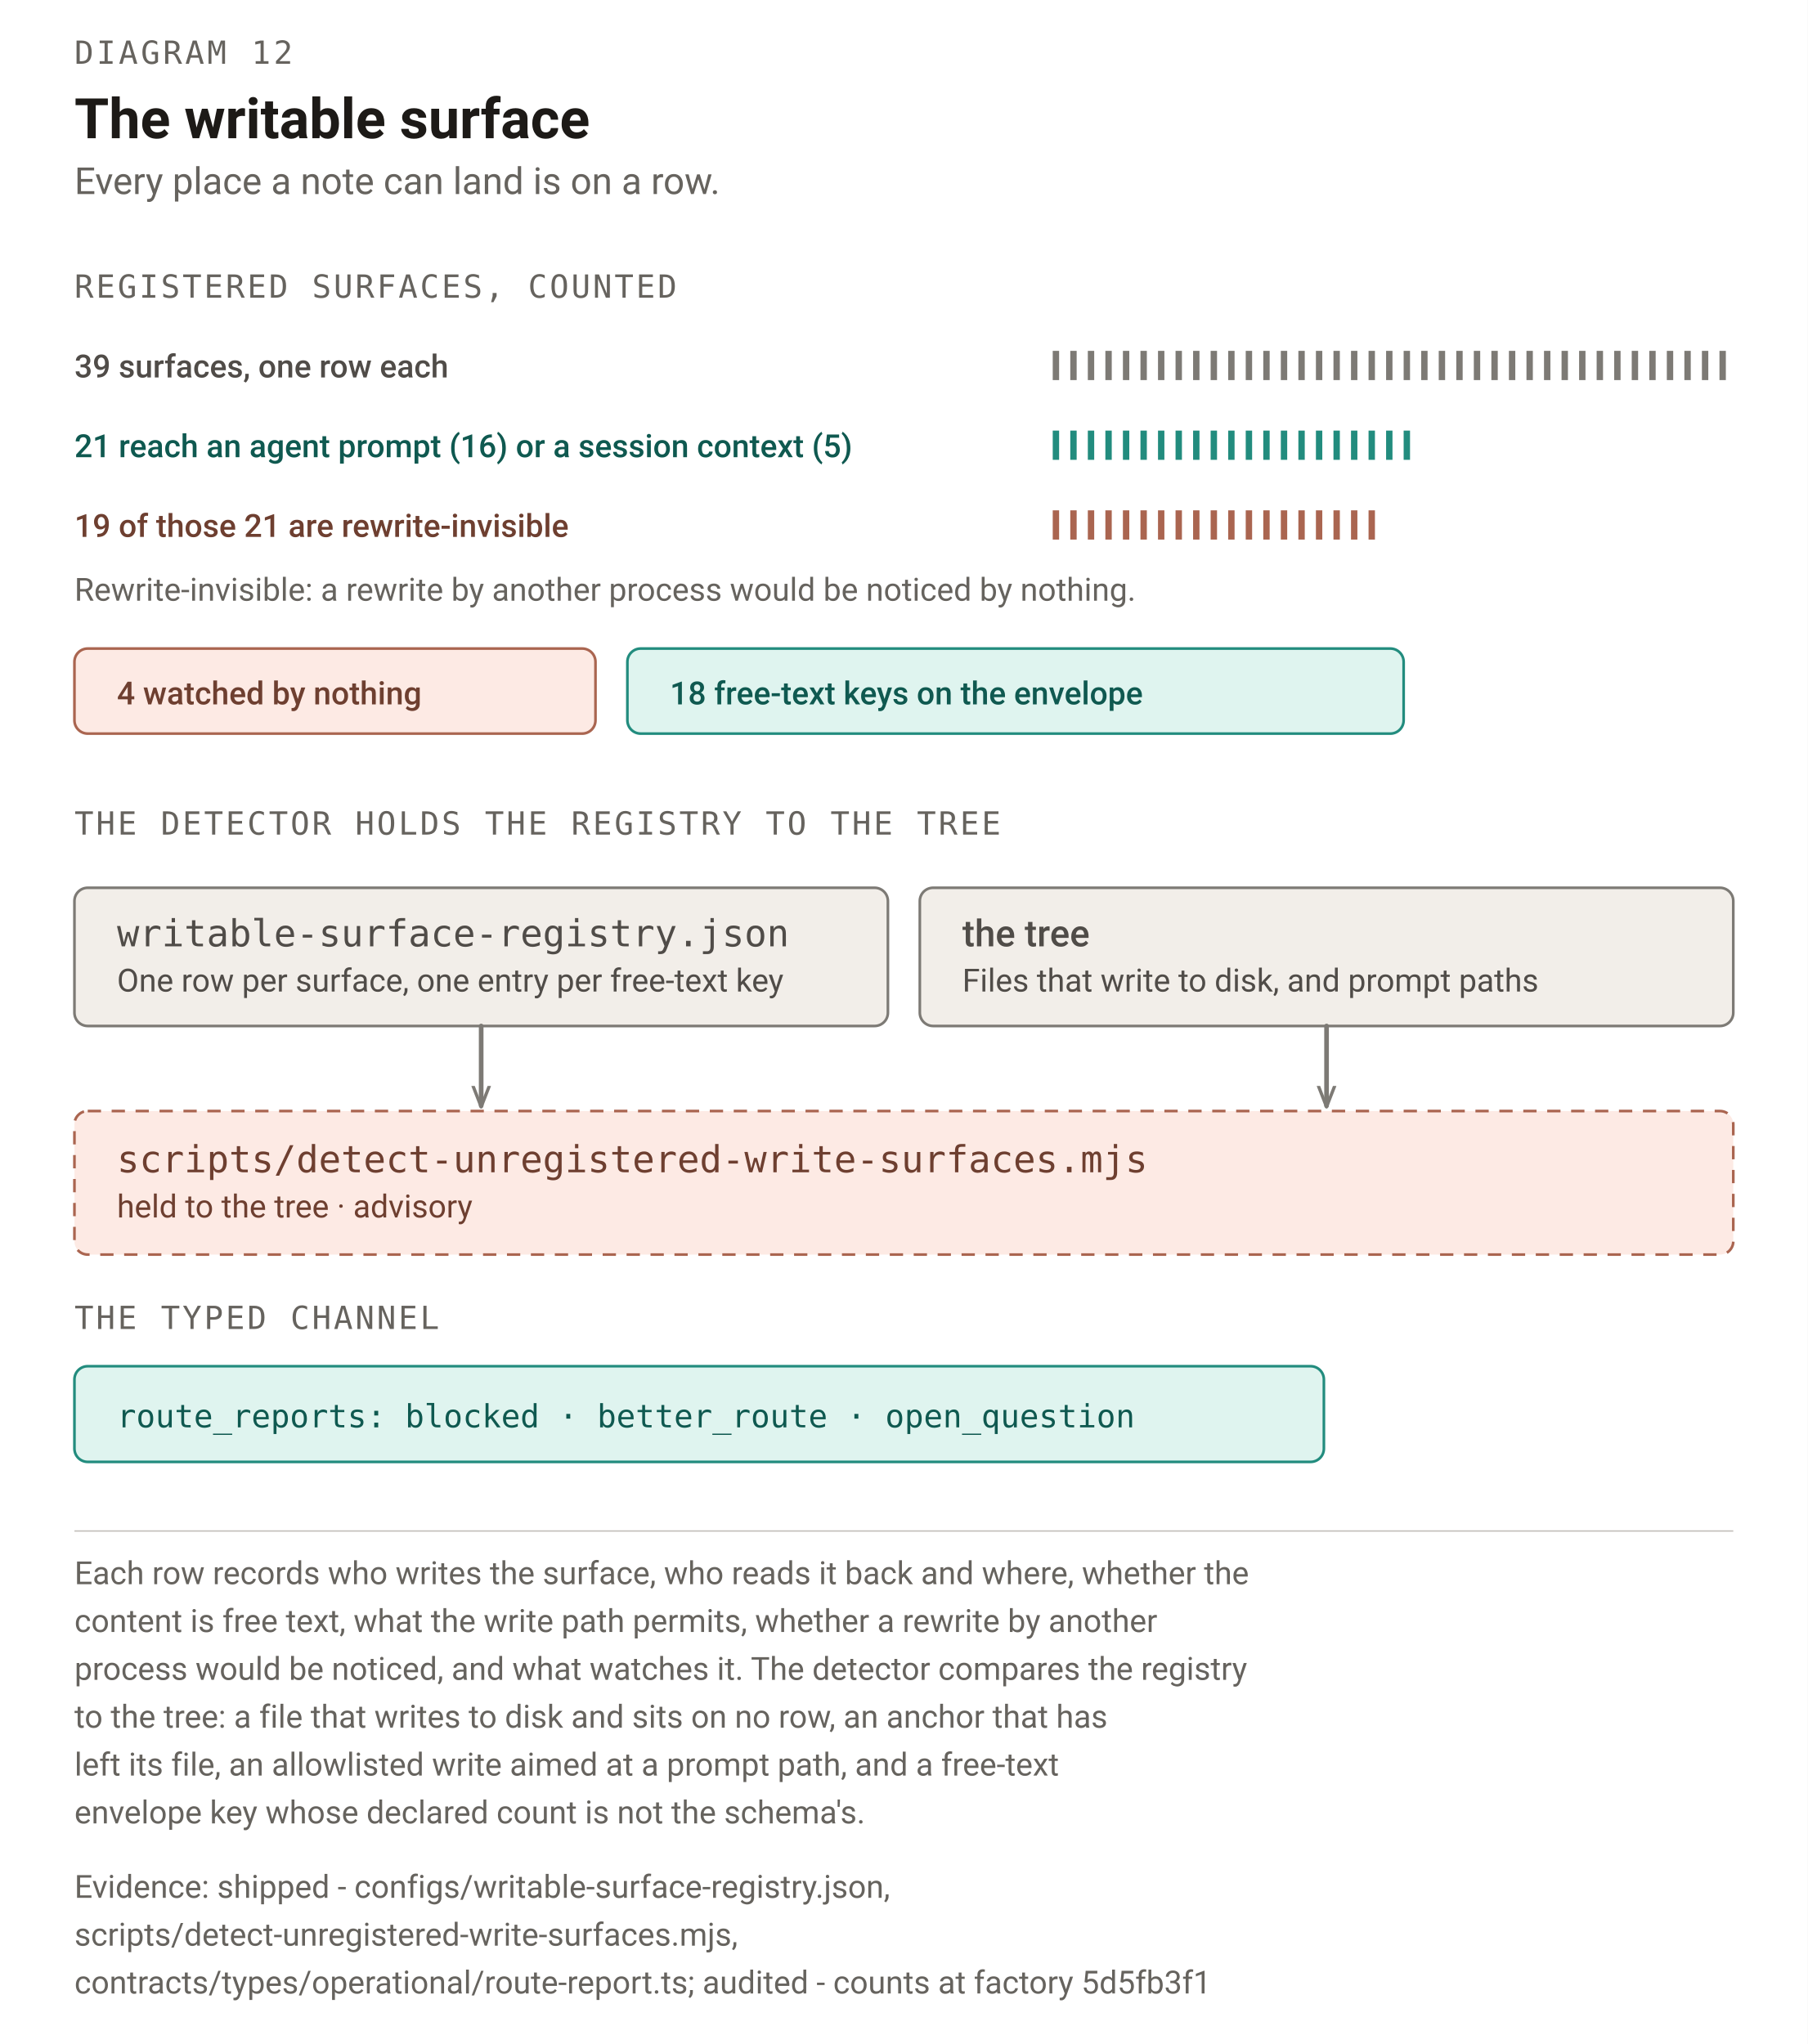
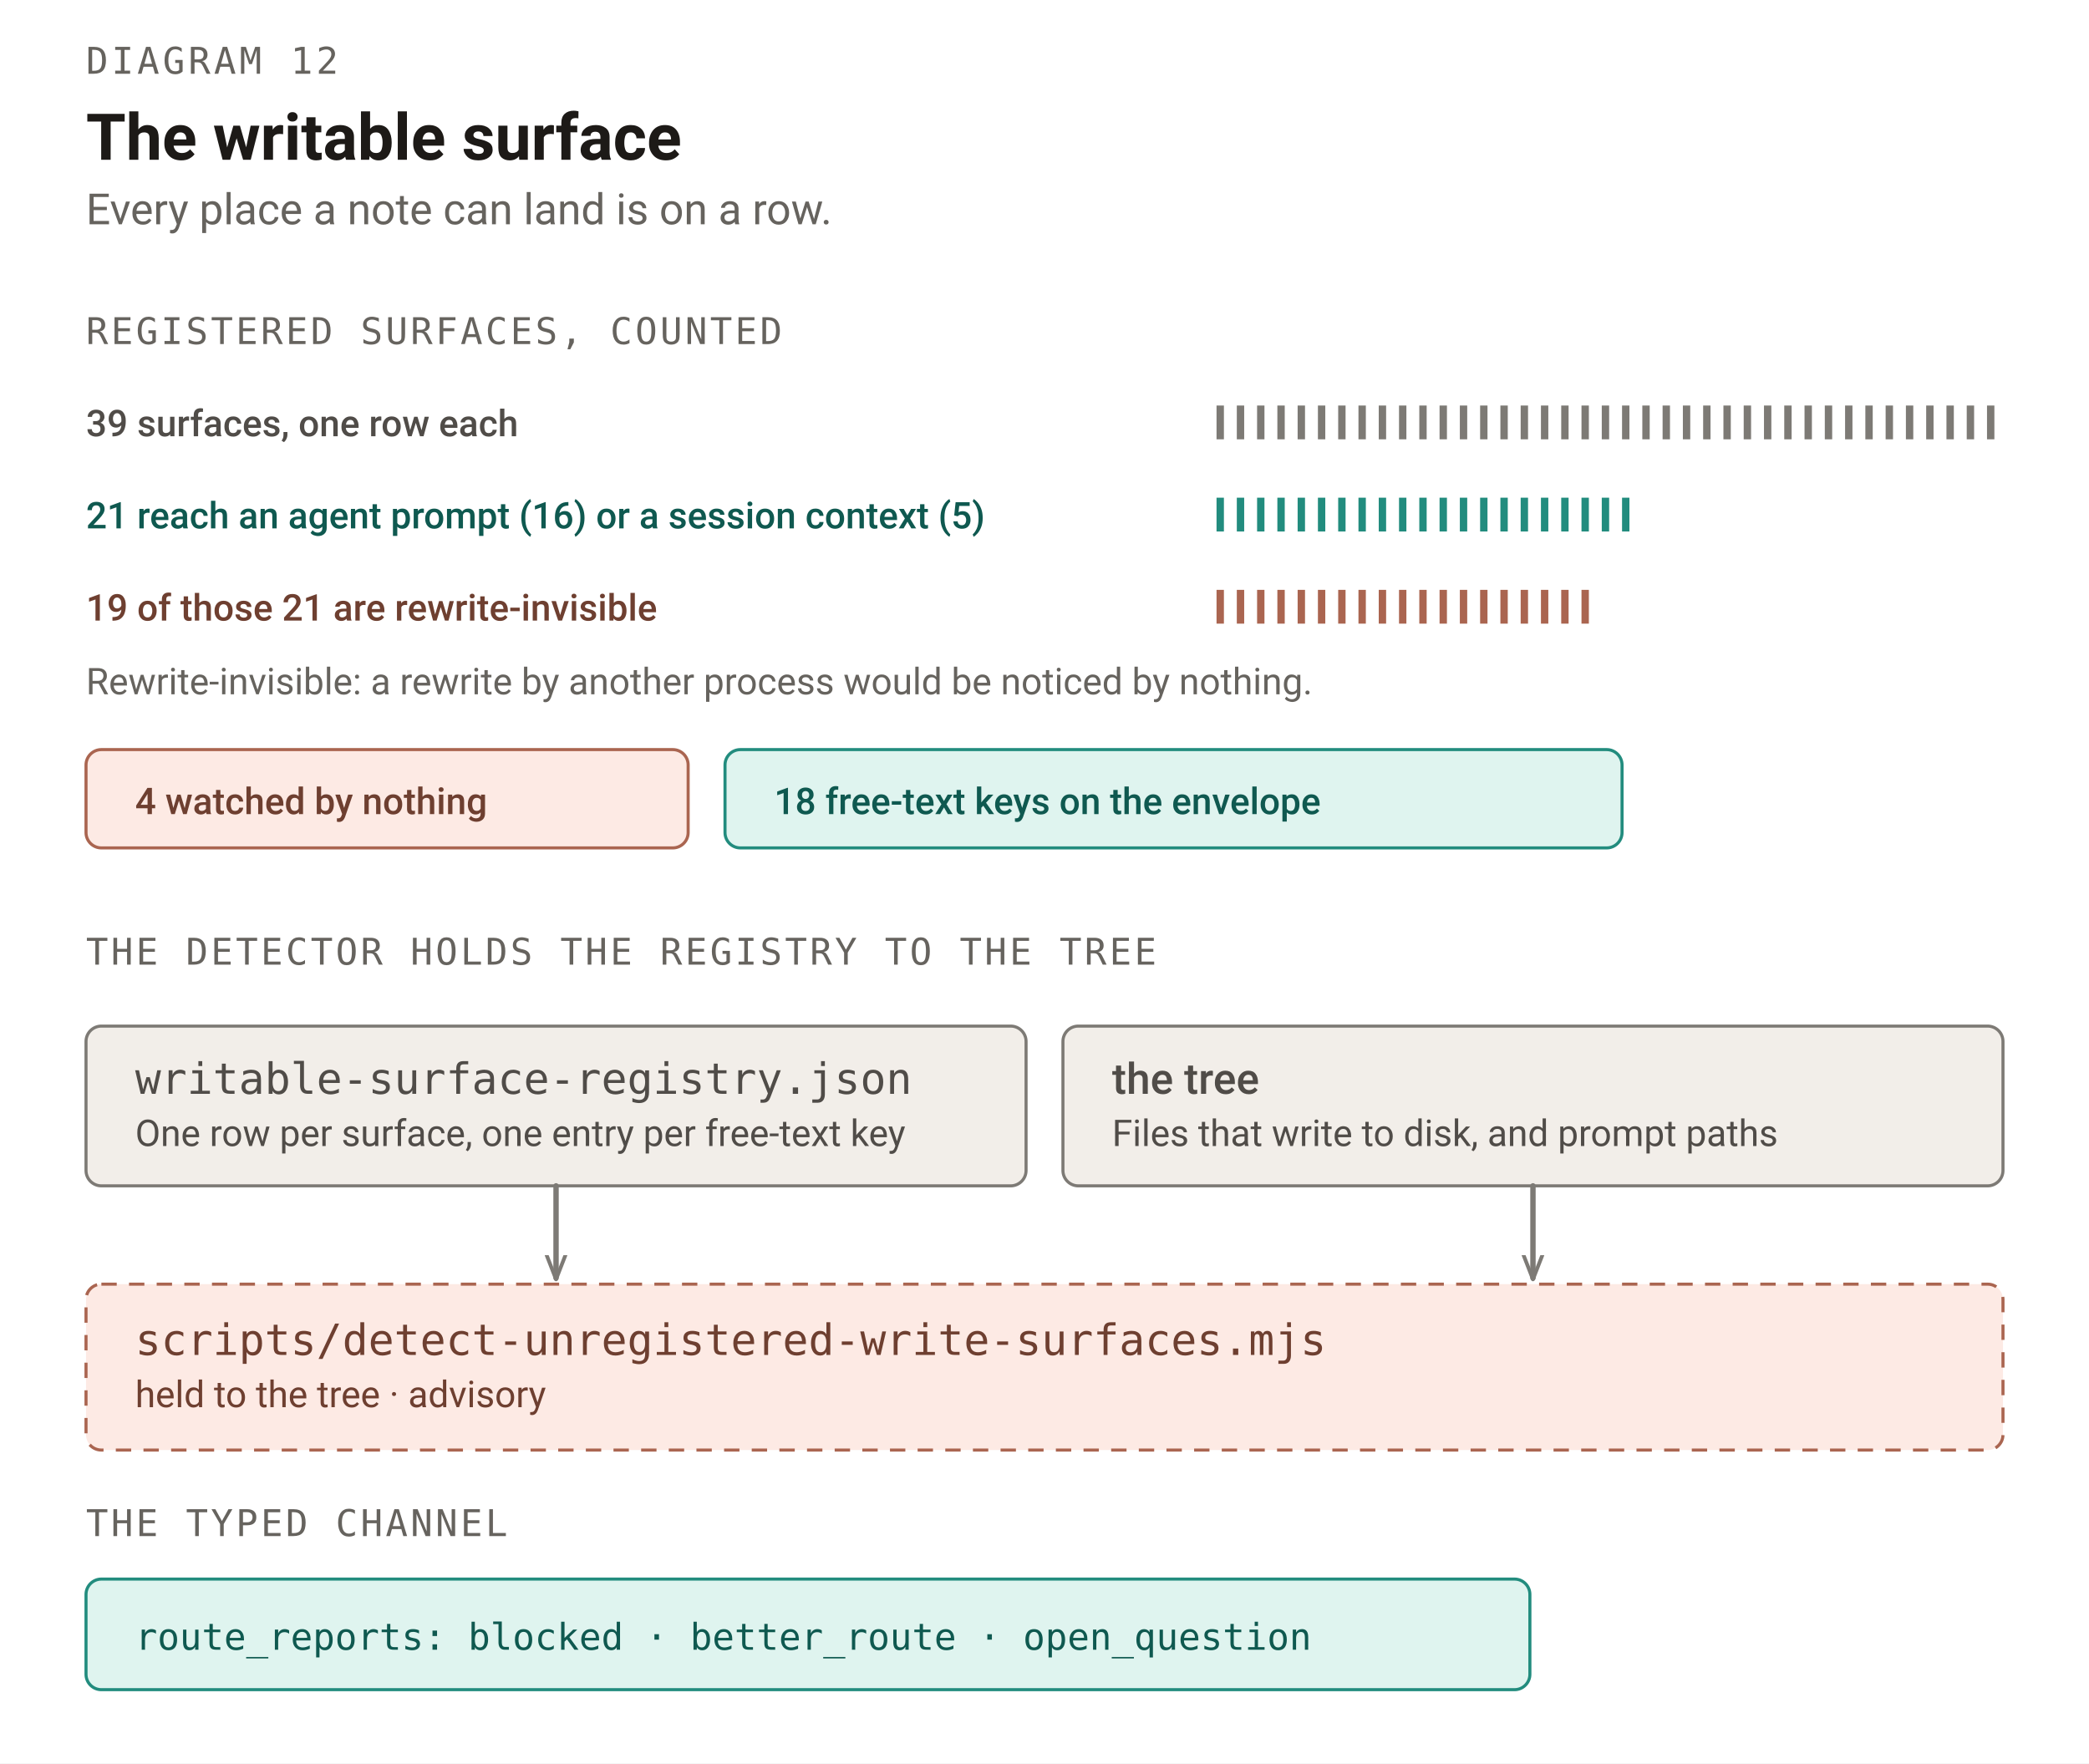
- <svg xmlns="http://www.w3.org/2000/svg" viewBox="0 0 680 769" width="100%" role="img" aria-label="The writable surface. Every place a note can land is on a row.">
+ <svg xmlns="http://www.w3.org/2000/svg" viewBox="0 0 680 574" width="100%" role="img" aria-label="The writable surface. Every place a note can land is on a row.">
  <style>text{font-family:system-ui,-apple-system,'Segoe UI',Roboto,'Helvetica Neue',sans-serif}text.mono{font-family:ui-monospace,'SFMono-Regular','Cascadia Mono','Segoe UI Mono','DejaVu Sans Mono','Liberation Mono',monospace}.num{font-variant-numeric:tabular-nums}@media (prefers-color-scheme:dark){.teal-f{fill:#122925;stroke:#61c2b2}.teal-o{stroke:#61c2b2}.teal-t{fill:#bee8e0}.teal-m{fill:#61c2b2}.teal-h{stroke:#32a091}.purple-f{fill:#242232;stroke:#ada4e6}.purple-o{stroke:#ada4e6}.purple-t{fill:#dddafb}.purple-m{fill:#ada4e6}.purple-h{stroke:#8b81c5}.coral-f{fill:#311f19;stroke:#e39982}.coral-o{stroke:#e39982}.coral-t{fill:#fad5c9}.coral-m{fill:#e39982}.coral-h{stroke:#c0765f}.gray-f{fill:#262421;stroke:#b1ada8}.gray-o{stroke:#b1ada8}.gray-t{fill:#e1ddd8}.gray-m{fill:#b1ada8}.gray-h{stroke:#8f8b87}.surface{fill:#0d0b08}.ink{fill:#ebe7e2}.mute{fill:#dbd7d2}.rule{stroke:#5b5753}}[data-theme=dark] .teal-f{fill:#122925;stroke:#61c2b2}[data-theme=dark] .teal-o{stroke:#61c2b2}[data-theme=dark] .teal-t{fill:#bee8e0}[data-theme=dark] .teal-m{fill:#61c2b2}[data-theme=dark] .teal-h{stroke:#32a091}[data-theme=dark] .purple-f{fill:#242232;stroke:#ada4e6}[data-theme=dark] .purple-o{stroke:#ada4e6}[data-theme=dark] .purple-t{fill:#dddafb}[data-theme=dark] .purple-m{fill:#ada4e6}[data-theme=dark] .purple-h{stroke:#8b81c5}[data-theme=dark] .coral-f{fill:#311f19;stroke:#e39982}[data-theme=dark] .coral-o{stroke:#e39982}[data-theme=dark] .coral-t{fill:#fad5c9}[data-theme=dark] .coral-m{fill:#e39982}[data-theme=dark] .coral-h{stroke:#c0765f}[data-theme=dark] .gray-f{fill:#262421;stroke:#b1ada8}[data-theme=dark] .gray-o{stroke:#b1ada8}[data-theme=dark] .gray-t{fill:#e1ddd8}[data-theme=dark] .gray-m{fill:#b1ada8}[data-theme=dark] .gray-h{stroke:#8f8b87}[data-theme=dark] .surface{fill:#0d0b08}[data-theme=dark] .ink{fill:#ebe7e2}[data-theme=dark] .mute{fill:#dbd7d2}[data-theme=dark] .rule{stroke:#5b5753}[data-theme=light] .teal-f{fill:#dff4ef;stroke:#228c7e}[data-theme=light] .teal-o{stroke:#228c7e}[data-theme=light] .teal-t{fill:#0f5950}[data-theme=light] .teal-m{fill:#228c7e}[data-theme=light] .teal-h{stroke:#32a091}[data-theme=light] .purple-f{fill:#eeecfd;stroke:#7a70af}[data-theme=light] .purple-o{stroke:#7a70af}[data-theme=light] .purple-t{fill:#4d4671}[data-theme=light] .purple-m{fill:#7a70af}[data-theme=light] .purple-h{stroke:#8b81c5}[data-theme=light] .coral-f{fill:#fdeae4;stroke:#aa6550}[data-theme=light] .coral-o{stroke:#aa6550}[data-theme=light] .coral-t{fill:#6e3f30}[data-theme=light] .coral-m{fill:#aa6550}[data-theme=light] .coral-h{stroke:#c0765f}[data-theme=light] .gray-f{fill:#f2eee9;stroke:#7d7a75}[data-theme=light] .gray-o{stroke:#7d7a75}[data-theme=light] .gray-t{fill:#504c48}[data-theme=light] .gray-m{fill:#7d7a75}[data-theme=light] .gray-h{stroke:#8f8b87}[data-theme=light] .surface{fill:#ffffff}[data-theme=light] .ink{fill:#1d1a17}[data-theme=light] .mute{fill:#66635e}[data-theme=light] .rule{stroke:#c1bdb8}</style>
  <defs>
    <marker id="ar-teal" viewBox="0 0 10 10" refX="8.5" refY="5" markerWidth="5" markerHeight="5" orient="auto-start-reverse">
      <path d="M0,1.5 L9,5 L0,8.5" fill="none" stroke="#228c7e" stroke-width="1.4" stroke-linecap="round" stroke-linejoin="round" class="teal-o" />
    </marker>
    <marker id="ar-purple" viewBox="0 0 10 10" refX="8.5" refY="5" markerWidth="5" markerHeight="5" orient="auto-start-reverse">
      <path d="M0,1.5 L9,5 L0,8.5" fill="none" stroke="#7a70af" stroke-width="1.4" stroke-linecap="round" stroke-linejoin="round" class="purple-o" />
    </marker>
    <marker id="ar-coral" viewBox="0 0 10 10" refX="8.5" refY="5" markerWidth="5" markerHeight="5" orient="auto-start-reverse">
      <path d="M0,1.5 L9,5 L0,8.5" fill="none" stroke="#aa6550" stroke-width="1.4" stroke-linecap="round" stroke-linejoin="round" class="coral-o" />
    </marker>
    <marker id="ar-gray" viewBox="0 0 10 10" refX="8.5" refY="5" markerWidth="5" markerHeight="5" orient="auto-start-reverse">
      <path d="M0,1.5 L9,5 L0,8.5" fill="none" stroke="#7d7a75" stroke-width="1.4" stroke-linecap="round" stroke-linejoin="round" class="gray-o" />
    </marker>
  </defs>
-   <rect x="0" y="0" width="680" height="769" fill="#ffffff" class="surface" />
+   <rect x="0" y="0" width="680" height="574" fill="#ffffff" class="surface" />
  <text x="28" y="24" font-size="12" fill="#66635e" letter-spacing="1.1" class="mute mono">DIAGRAM 12</text>
  <text x="28" y="52" font-size="21" fill="#1d1a17" font-weight="600" class="ink">The writable surface</text>
  <text x="28" y="73" font-size="14" fill="#66635e" class="mute">Every place a note can land is on a row.</text>
  <text x="28" y="112" font-size="12" fill="#66635e" font-weight="500" letter-spacing="0.9" class="mute mono">REGISTERED SURFACES, COUNTED</text>
  <text x="28" y="142" font-size="12" fill="#504c48" font-weight="500" class="gray-t">39 surfaces, one row each</text>
  <rect x="396.0" y="132" width="2.4" height="11" rx="0" fill="#7d7a75" class="gray-m" />
  <rect x="402.6" y="132" width="2.4" height="11" rx="0" fill="#7d7a75" class="gray-m" />
  <rect x="409.2" y="132" width="2.4" height="11" rx="0" fill="#7d7a75" class="gray-m" />
  <rect x="415.8" y="132" width="2.4" height="11" rx="0" fill="#7d7a75" class="gray-m" />
  <rect x="422.4" y="132" width="2.4" height="11" rx="0" fill="#7d7a75" class="gray-m" />
  <rect x="429.0" y="132" width="2.4" height="11" rx="0" fill="#7d7a75" class="gray-m" />
  <rect x="435.6" y="132" width="2.4" height="11" rx="0" fill="#7d7a75" class="gray-m" />
  <rect x="442.2" y="132" width="2.4" height="11" rx="0" fill="#7d7a75" class="gray-m" />
  <rect x="448.8" y="132" width="2.4" height="11" rx="0" fill="#7d7a75" class="gray-m" />
  <rect x="455.4" y="132" width="2.4" height="11" rx="0" fill="#7d7a75" class="gray-m" />
  <rect x="462.0" y="132" width="2.4" height="11" rx="0" fill="#7d7a75" class="gray-m" />
  <rect x="468.6" y="132" width="2.4" height="11" rx="0" fill="#7d7a75" class="gray-m" />
  <rect x="475.2" y="132" width="2.4" height="11" rx="0" fill="#7d7a75" class="gray-m" />
  <rect x="481.8" y="132" width="2.4" height="11" rx="0" fill="#7d7a75" class="gray-m" />
  <rect x="488.4" y="132" width="2.4" height="11" rx="0" fill="#7d7a75" class="gray-m" />
  <rect x="495.0" y="132" width="2.4" height="11" rx="0" fill="#7d7a75" class="gray-m" />
  <rect x="501.6" y="132" width="2.4" height="11" rx="0" fill="#7d7a75" class="gray-m" />
  <rect x="508.2" y="132" width="2.4" height="11" rx="0" fill="#7d7a75" class="gray-m" />
  <rect x="514.8" y="132" width="2.4" height="11" rx="0" fill="#7d7a75" class="gray-m" />
  <rect x="521.4" y="132" width="2.4" height="11" rx="0" fill="#7d7a75" class="gray-m" />
  <rect x="528.0" y="132" width="2.4" height="11" rx="0" fill="#7d7a75" class="gray-m" />
  <rect x="534.6" y="132" width="2.4" height="11" rx="0" fill="#7d7a75" class="gray-m" />
  <rect x="541.2" y="132" width="2.4" height="11" rx="0" fill="#7d7a75" class="gray-m" />
  <rect x="547.8" y="132" width="2.4" height="11" rx="0" fill="#7d7a75" class="gray-m" />
  <rect x="554.4" y="132" width="2.4" height="11" rx="0" fill="#7d7a75" class="gray-m" />
  <rect x="561.0" y="132" width="2.4" height="11" rx="0" fill="#7d7a75" class="gray-m" />
  <rect x="567.6" y="132" width="2.4" height="11" rx="0" fill="#7d7a75" class="gray-m" />
  <rect x="574.2" y="132" width="2.4" height="11" rx="0" fill="#7d7a75" class="gray-m" />
  <rect x="580.8" y="132" width="2.4" height="11" rx="0" fill="#7d7a75" class="gray-m" />
  <rect x="587.4" y="132" width="2.4" height="11" rx="0" fill="#7d7a75" class="gray-m" />
  <rect x="594.0" y="132" width="2.4" height="11" rx="0" fill="#7d7a75" class="gray-m" />
  <rect x="600.6" y="132" width="2.4" height="11" rx="0" fill="#7d7a75" class="gray-m" />
  <rect x="607.2" y="132" width="2.4" height="11" rx="0" fill="#7d7a75" class="gray-m" />
  <rect x="613.8" y="132" width="2.4" height="11" rx="0" fill="#7d7a75" class="gray-m" />
  <rect x="620.4" y="132" width="2.4" height="11" rx="0" fill="#7d7a75" class="gray-m" />
  <rect x="627.0" y="132" width="2.4" height="11" rx="0" fill="#7d7a75" class="gray-m" />
  <rect x="633.6" y="132" width="2.4" height="11" rx="0" fill="#7d7a75" class="gray-m" />
  <rect x="640.2" y="132" width="2.4" height="11" rx="0" fill="#7d7a75" class="gray-m" />
  <rect x="646.8" y="132" width="2.4" height="11" rx="0" fill="#7d7a75" class="gray-m" />
  <text x="28" y="172" font-size="12" fill="#0f5950" font-weight="500" class="teal-t">21 reach an agent prompt (16) or a session context (5)</text>
  <rect x="396.0" y="162" width="2.4" height="11" rx="0" fill="#228c7e" class="teal-m" />
  <rect x="402.6" y="162" width="2.4" height="11" rx="0" fill="#228c7e" class="teal-m" />
  <rect x="409.2" y="162" width="2.4" height="11" rx="0" fill="#228c7e" class="teal-m" />
  <rect x="415.8" y="162" width="2.4" height="11" rx="0" fill="#228c7e" class="teal-m" />
  <rect x="422.4" y="162" width="2.4" height="11" rx="0" fill="#228c7e" class="teal-m" />
  <rect x="429.0" y="162" width="2.4" height="11" rx="0" fill="#228c7e" class="teal-m" />
  <rect x="435.6" y="162" width="2.4" height="11" rx="0" fill="#228c7e" class="teal-m" />
  <rect x="442.2" y="162" width="2.4" height="11" rx="0" fill="#228c7e" class="teal-m" />
  <rect x="448.8" y="162" width="2.4" height="11" rx="0" fill="#228c7e" class="teal-m" />
  <rect x="455.4" y="162" width="2.4" height="11" rx="0" fill="#228c7e" class="teal-m" />
  <rect x="462.0" y="162" width="2.4" height="11" rx="0" fill="#228c7e" class="teal-m" />
  <rect x="468.6" y="162" width="2.4" height="11" rx="0" fill="#228c7e" class="teal-m" />
  <rect x="475.2" y="162" width="2.4" height="11" rx="0" fill="#228c7e" class="teal-m" />
  <rect x="481.8" y="162" width="2.4" height="11" rx="0" fill="#228c7e" class="teal-m" />
  <rect x="488.4" y="162" width="2.4" height="11" rx="0" fill="#228c7e" class="teal-m" />
  <rect x="495.0" y="162" width="2.4" height="11" rx="0" fill="#228c7e" class="teal-m" />
  <rect x="501.6" y="162" width="2.4" height="11" rx="0" fill="#228c7e" class="teal-m" />
  <rect x="508.2" y="162" width="2.4" height="11" rx="0" fill="#228c7e" class="teal-m" />
  <rect x="514.8" y="162" width="2.4" height="11" rx="0" fill="#228c7e" class="teal-m" />
  <rect x="521.4" y="162" width="2.4" height="11" rx="0" fill="#228c7e" class="teal-m" />
  <rect x="528.0" y="162" width="2.4" height="11" rx="0" fill="#228c7e" class="teal-m" />
  <text x="28" y="202" font-size="12" fill="#6e3f30" font-weight="500" class="coral-t">19 of those 21 are rewrite-invisible</text>
  <rect x="396.0" y="192" width="2.4" height="11" rx="0" fill="#aa6550" class="coral-m" />
  <rect x="402.6" y="192" width="2.4" height="11" rx="0" fill="#aa6550" class="coral-m" />
  <rect x="409.2" y="192" width="2.4" height="11" rx="0" fill="#aa6550" class="coral-m" />
  <rect x="415.8" y="192" width="2.4" height="11" rx="0" fill="#aa6550" class="coral-m" />
  <rect x="422.4" y="192" width="2.4" height="11" rx="0" fill="#aa6550" class="coral-m" />
  <rect x="429.0" y="192" width="2.4" height="11" rx="0" fill="#aa6550" class="coral-m" />
  <rect x="435.6" y="192" width="2.4" height="11" rx="0" fill="#aa6550" class="coral-m" />
  <rect x="442.2" y="192" width="2.4" height="11" rx="0" fill="#aa6550" class="coral-m" />
  <rect x="448.8" y="192" width="2.4" height="11" rx="0" fill="#aa6550" class="coral-m" />
  <rect x="455.4" y="192" width="2.4" height="11" rx="0" fill="#aa6550" class="coral-m" />
  <rect x="462.0" y="192" width="2.4" height="11" rx="0" fill="#aa6550" class="coral-m" />
  <rect x="468.6" y="192" width="2.4" height="11" rx="0" fill="#aa6550" class="coral-m" />
  <rect x="475.2" y="192" width="2.4" height="11" rx="0" fill="#aa6550" class="coral-m" />
  <rect x="481.8" y="192" width="2.4" height="11" rx="0" fill="#aa6550" class="coral-m" />
  <rect x="488.4" y="192" width="2.4" height="11" rx="0" fill="#aa6550" class="coral-m" />
  <rect x="495.0" y="192" width="2.4" height="11" rx="0" fill="#aa6550" class="coral-m" />
  <rect x="501.6" y="192" width="2.4" height="11" rx="0" fill="#aa6550" class="coral-m" />
  <rect x="508.2" y="192" width="2.4" height="11" rx="0" fill="#aa6550" class="coral-m" />
  <rect x="514.8" y="192" width="2.4" height="11" rx="0" fill="#aa6550" class="coral-m" />
  <text x="28" y="226" font-size="12" fill="#66635e" class="mute">Rewrite-invisible: a rewrite by another process would be noticed by nothing.</text>
  <rect x="28" y="244" width="196" height="32" rx="5" fill="#fdeae4" stroke="#aa6550" stroke-width="1.0" class="coral-f" />
  <text x="44" y="265" font-size="12" fill="#6e3f30" font-weight="500" class="coral-t">4 watched by nothing</text>
  <rect x="236" y="244" width="292" height="32" rx="5" fill="#dff4ef" stroke="#228c7e" stroke-width="1.0" class="teal-f" />
  <text x="252" y="265" font-size="12" fill="#0f5950" font-weight="500" class="teal-t">18 free-text keys on the envelope</text>
  <text x="28" y="314" font-size="12" fill="#66635e" font-weight="500" letter-spacing="0.9" class="mute mono">THE DETECTOR HOLDS THE REGISTRY TO THE TREE</text>
  <rect x="28" y="334" width="306.0" height="52" rx="5" fill="#f2eee9" stroke="#7d7a75" stroke-width="1.0" class="gray-f" />
  <text x="44" y="356.04" font-size="14" fill="#504c48" font-weight="500" class="gray-t mono">writable-surface-registry.json</text>
  <text x="44" y="373.04" font-size="12" fill="#504c48" class="gray-t">One row per surface, one entry per free-text key</text>
  <rect x="346.0" y="334" width="306.0" height="52" rx="5" fill="#f2eee9" stroke="#7d7a75" stroke-width="1.0" class="gray-f" />
  <text x="362.0" y="356.04" font-size="14" fill="#504c48" font-weight="500" class="gray-t">the tree</text>
  <text x="362.0" y="373.04" font-size="12" fill="#504c48" class="gray-t">Files that write to disk, and prompt paths</text>
  <line x1="181.0" y1="386" x2="181.0" y2="416" stroke="#7d7a75" stroke-width="1.75" stroke-linecap="round" marker-end="url(#ar-gray)" class="gray-o" />
  <line x1="499.0" y1="386" x2="499.0" y2="416" stroke="#7d7a75" stroke-width="1.75" stroke-linecap="round" marker-end="url(#ar-gray)" class="gray-o" />
  <rect x="28" y="418" width="624" height="54" rx="5" fill="#fdeae4" stroke="#aa6550" stroke-width="1.0" stroke-dasharray="5 4" class="coral-f" />
  <text x="44" y="441.04" font-size="14" fill="#6e3f30" font-weight="500" class="coral-t mono">scripts/detect-unregistered-write-surfaces.mjs</text>
  <text x="44" y="458.04" font-size="12" fill="#6e3f30" class="coral-t">held to the tree · advisory</text>
  <text x="28" y="500" font-size="12" fill="#66635e" font-weight="500" letter-spacing="0.9" class="mute mono">THE TYPED CHANNEL</text>
  <rect x="28" y="514" width="470" height="36" rx="5" fill="#dff4ef" stroke="#228c7e" stroke-width="1.0" class="teal-f" />
  <text x="44" y="537" font-size="12" fill="#0f5950" font-weight="500" class="teal-t mono">route_reports: blocked · better_route · open_question</text>
-   <line x1="28" y1="576" x2="652" y2="576" stroke="#c1bdb8" stroke-width="0.5" class="rule" />
-   <text x="28" y="596" font-size="12" fill="#66635e" class="mute">Each row records who writes the surface, who reads it back and where, whether the</text>
-   <text x="28" y="614" font-size="12" fill="#66635e" class="mute">content is free text, what the write path permits, whether a rewrite by another</text>
-   <text x="28" y="632" font-size="12" fill="#66635e" class="mute">process would be noticed, and what watches it. The detector compares the registry</text>
-   <text x="28" y="650" font-size="12" fill="#66635e" class="mute">to the tree: a file that writes to disk and sits on no row, an anchor that has</text>
-   <text x="28" y="668" font-size="12" fill="#66635e" class="mute">left its file, an allowlisted write aimed at a prompt path, and a free-text</text>
-   <text x="28" y="686" font-size="12" fill="#66635e" class="mute">envelope key whose declared count is not the schema's.</text>
-   <text x="28" y="714" font-size="12" fill="#66635e" class="mute">Evidence: shipped - configs/writable-surface-registry.json,</text>
-   <text x="28" y="732" font-size="12" fill="#66635e" class="mute">scripts/detect-unregistered-write-surfaces.mjs,</text>
-   <text x="28" y="750" font-size="12" fill="#66635e" class="mute">contracts/types/operational/route-report.ts; audited - counts at factory 5d5fb3f1</text>
</svg>
